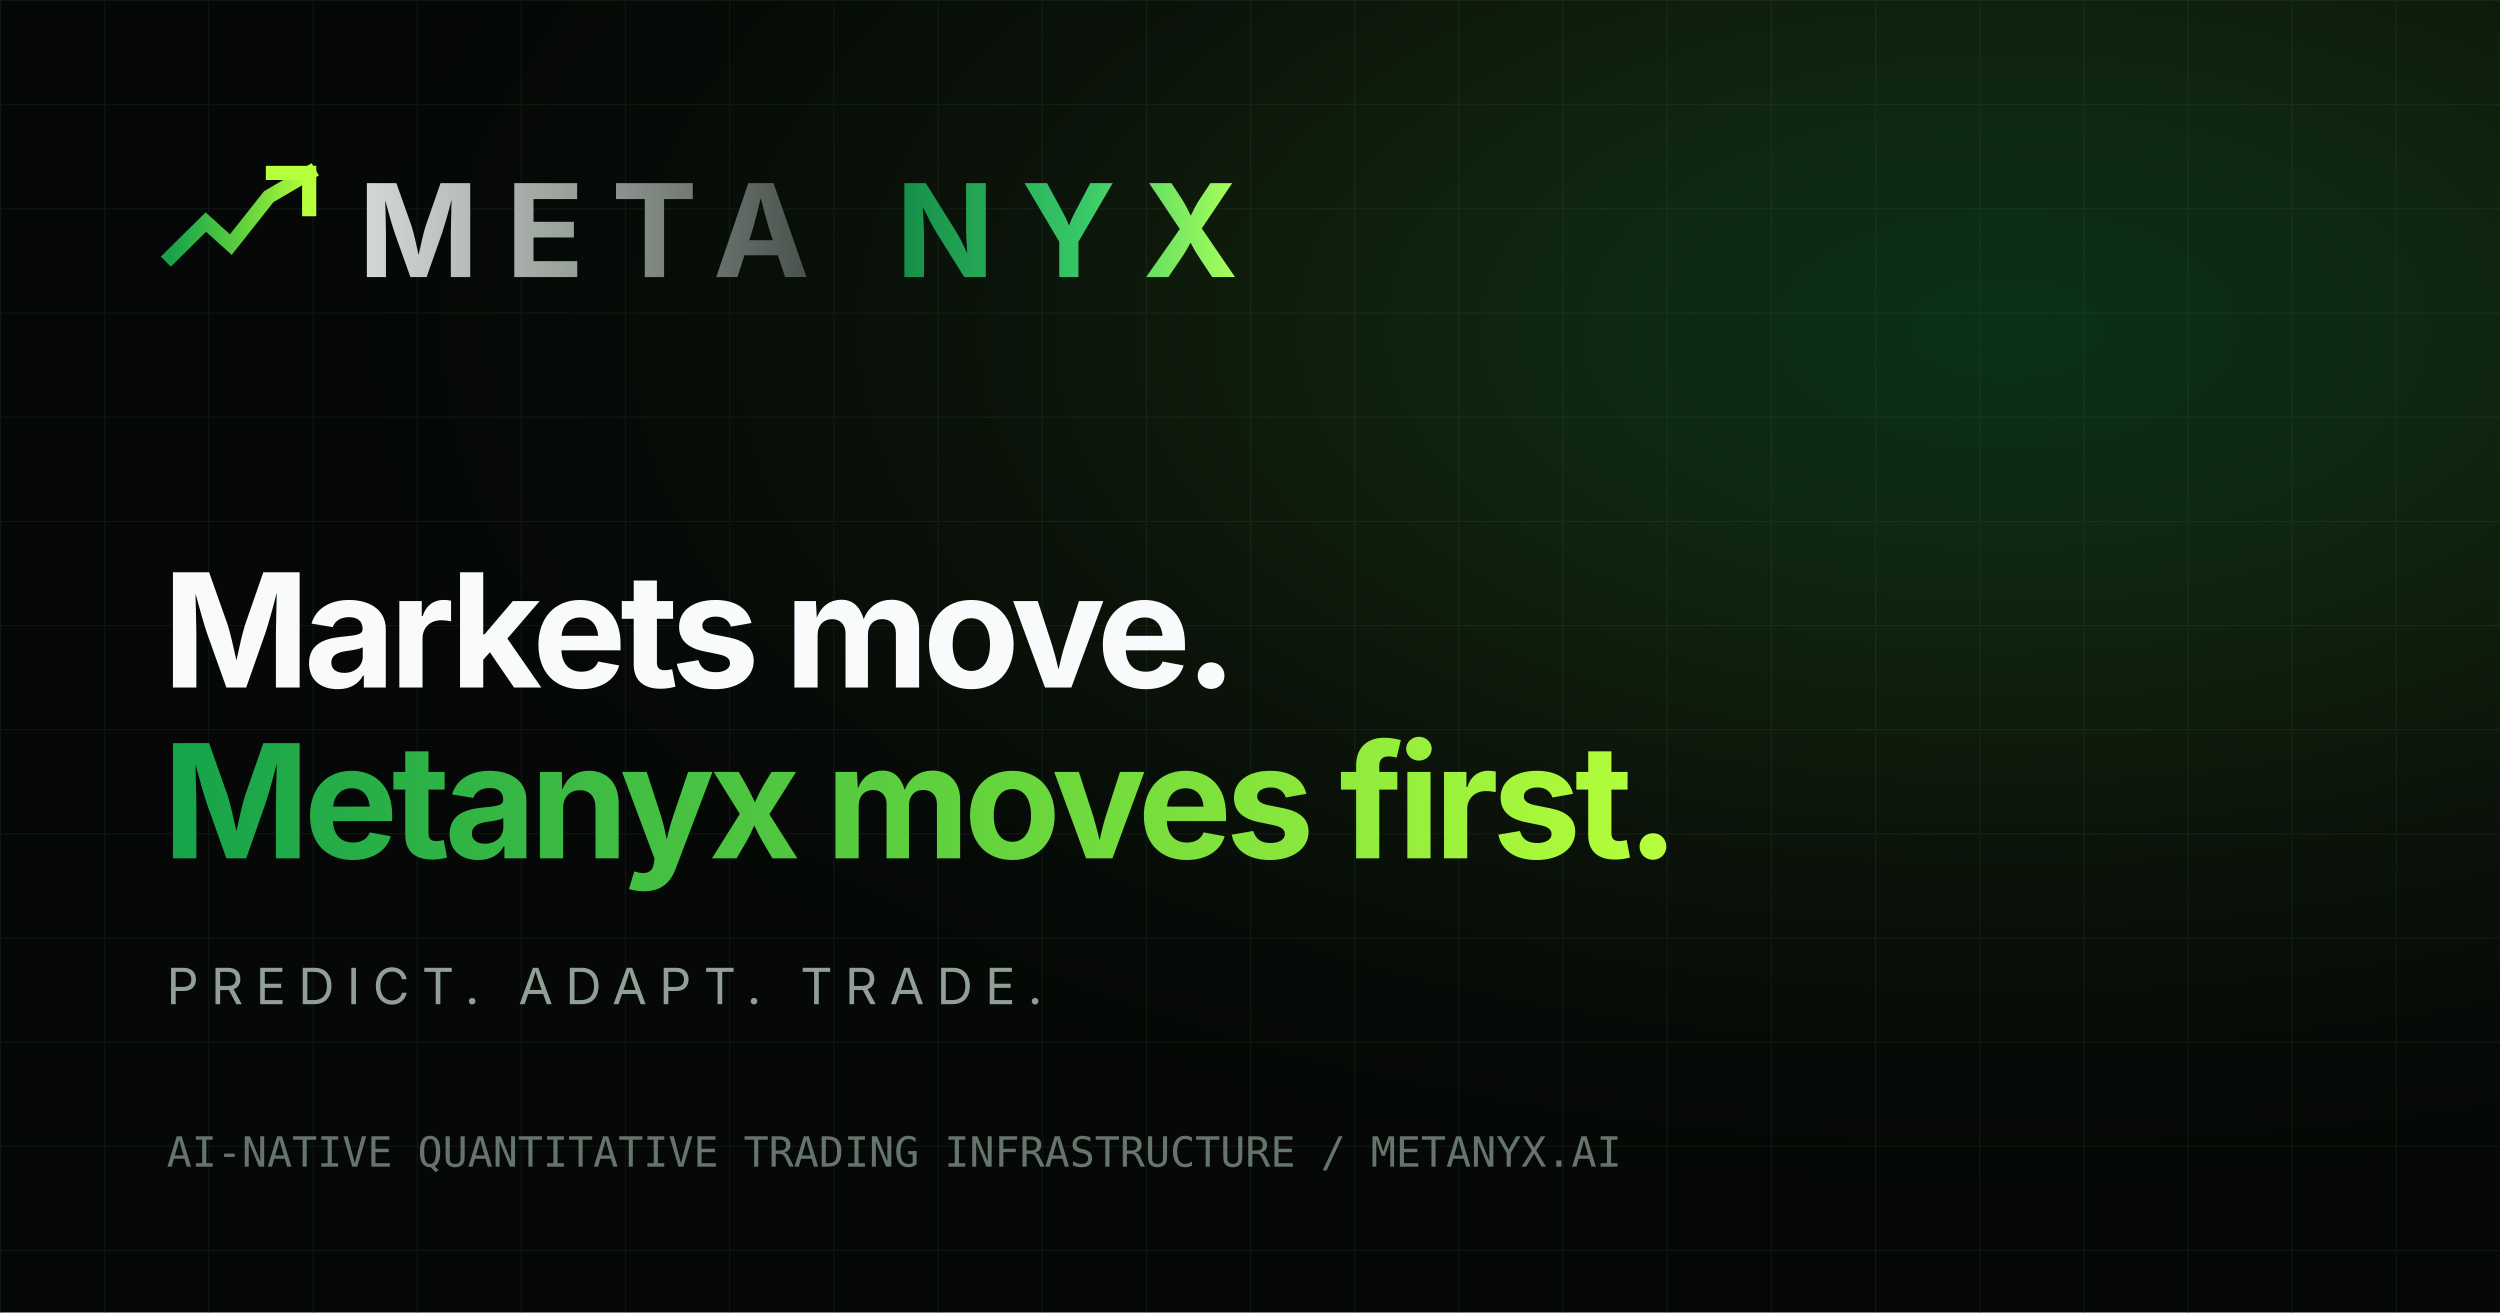
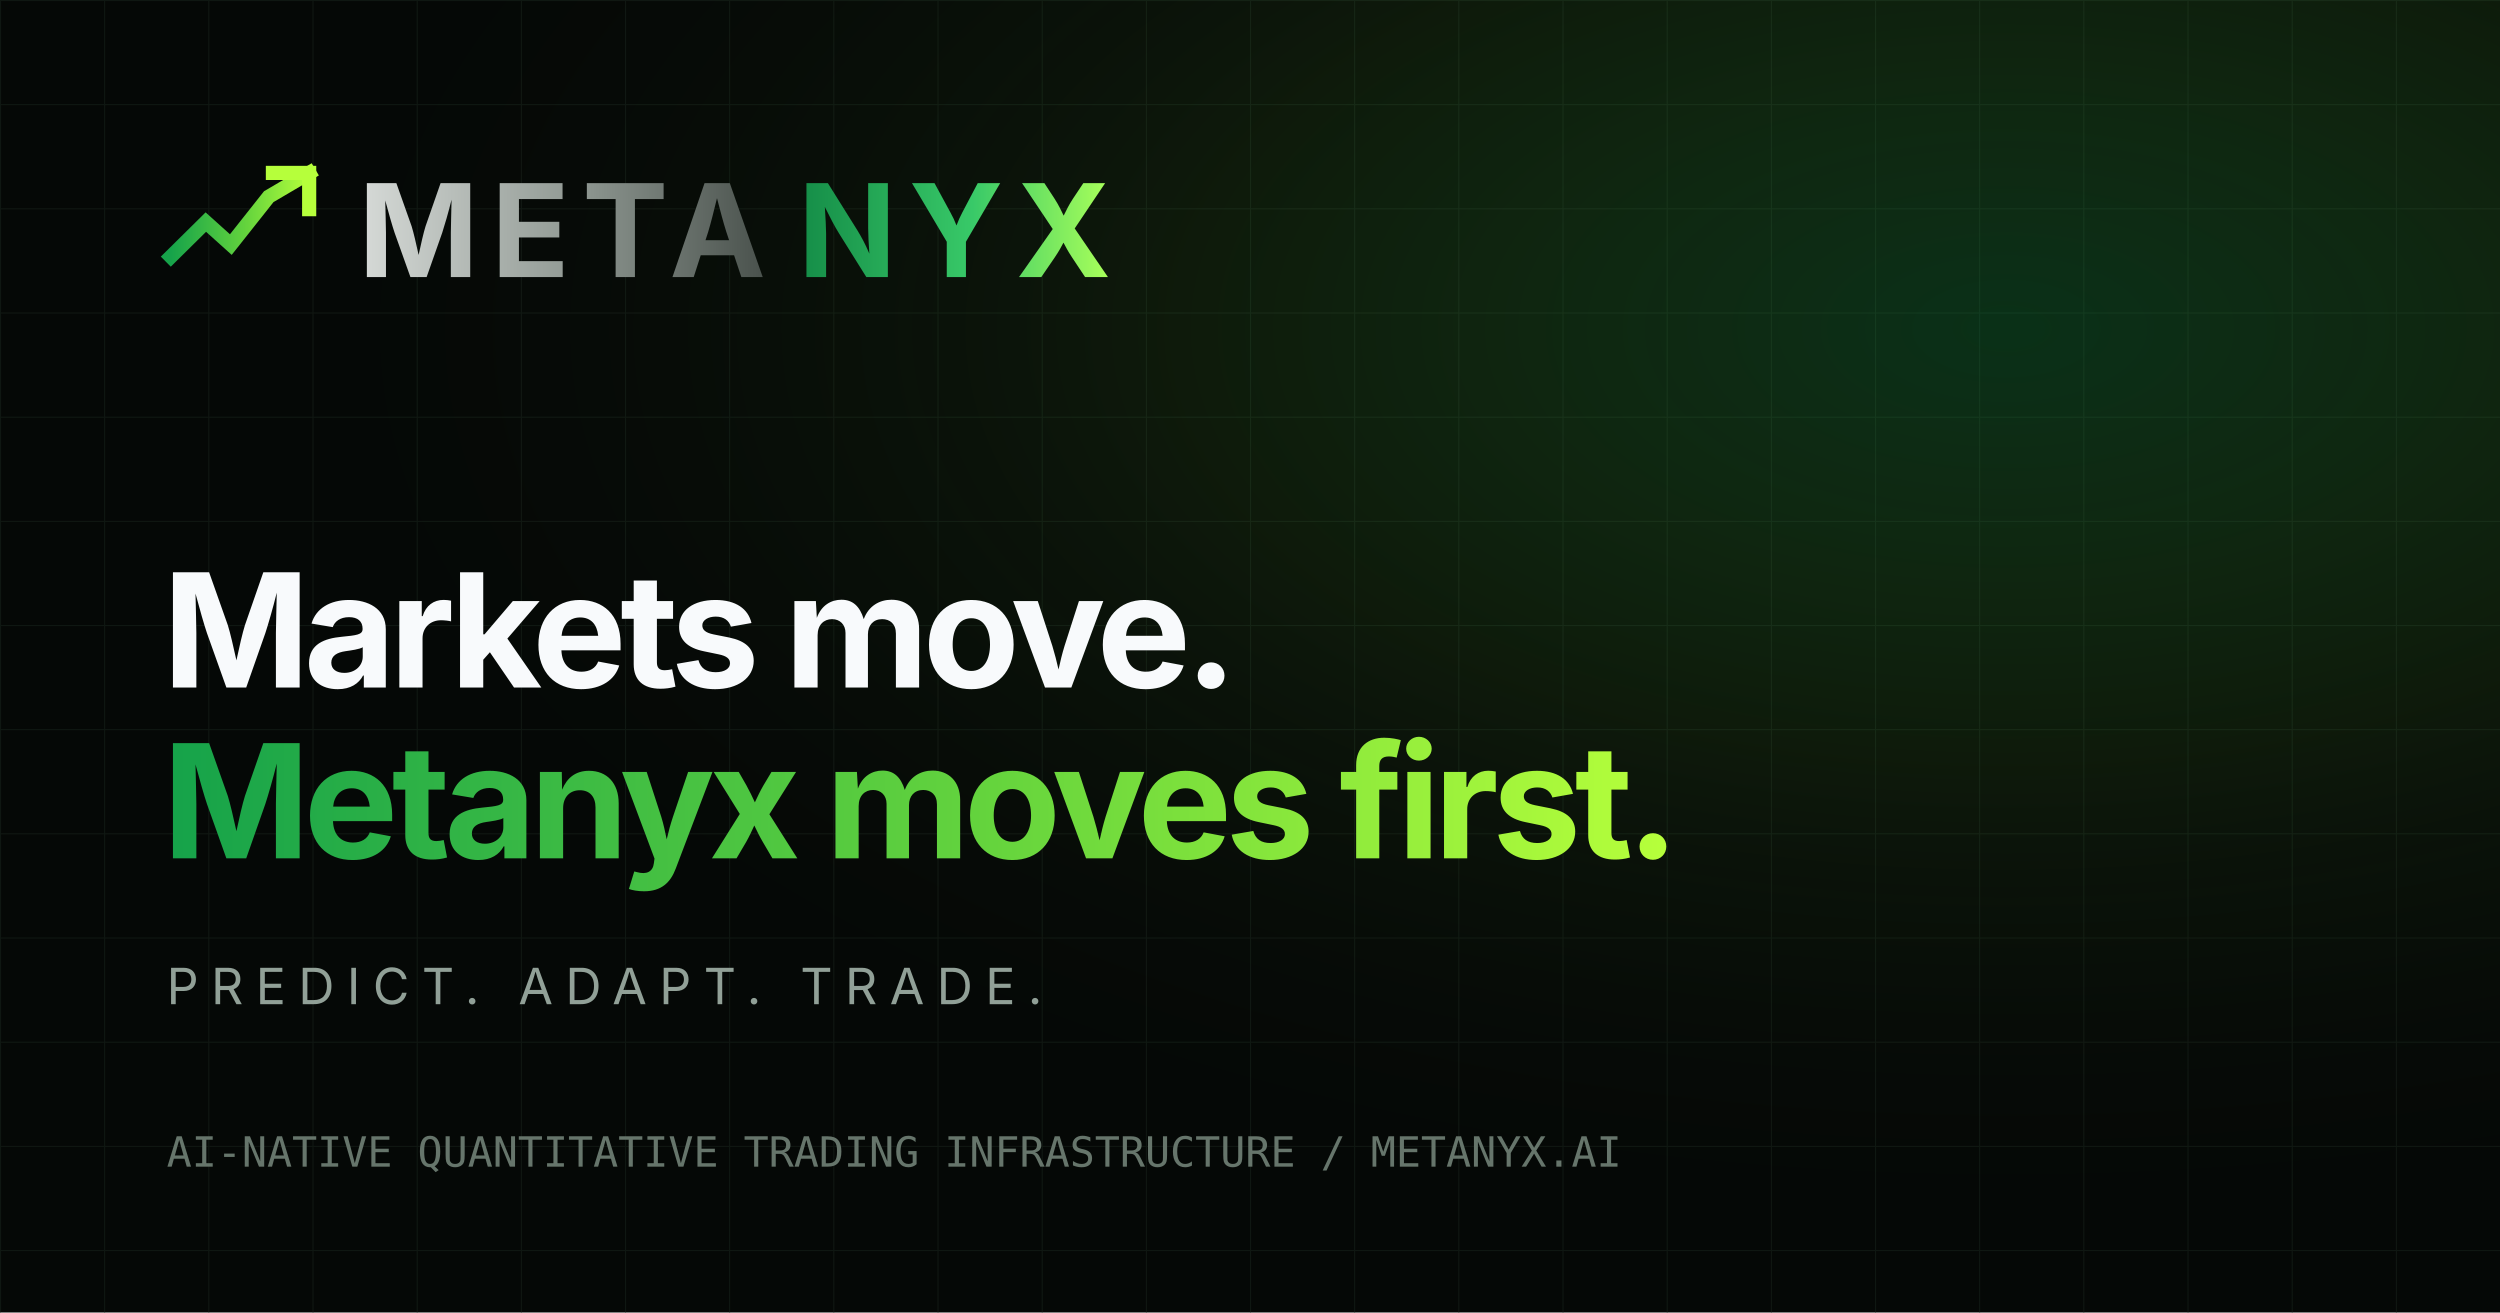
<svg xmlns="http://www.w3.org/2000/svg" viewBox="0 0 1200 630" role="img" aria-labelledby="t">
  <defs>
    <radialGradient id="r" cx="80%" cy="25%" r="70%">
      <stop stop-color="#16A34A" stop-opacity=".26" />
      <stop offset=".5" stop-color="#65D43D" stop-opacity=".08" />
      <stop offset="1" stop-color="#050806" stop-opacity="0" />
    </radialGradient>
    <linearGradient id="g">
      <stop stop-color="#16A34A" />
      <stop offset=".55" stop-color="#65D43D" />
      <stop offset="1" stop-color="#B6FF3B" />
    </linearGradient>
    <linearGradient id="meta">
      <stop stop-color="#D4D8D5" />
      <stop offset=".55" stop-color="#8D9690" />
      <stop offset="1" stop-color="#4A524D" />
    </linearGradient>
    <linearGradient id="nyx">
      <stop stop-color="#168F49" />
      <stop offset=".55" stop-color="#38C968" />
      <stop offset="1" stop-color="#A8FF5A" />
    </linearGradient>
    <pattern id="p" width="50" height="50" patternUnits="userSpaceOnUse">
      <path d="M50 0H0V50" fill="none" stroke="#18221B" />
    </pattern>
  </defs>
  <rect width="1200" height="630" fill="#050806" />
  <rect width="1200" height="630" fill="url(#p)" opacity=".55" />
  <rect width="1200" height="630" fill="url(#r)" />
  <g transform="translate(64 52) scale(.2)">
    <path d="M90 356l84-83 60 54 91-115 97-57" fill="none" stroke="url(#g)" stroke-width="34" stroke-linecap="square" stroke-linejoin="miter" />
    <path d="M318 155h104v104" fill="none" stroke="#B6FF3B" stroke-width="34" />
  </g>
-   <text x="172" y="133" fill="url(#meta)" font-size="62" font-weight="650" letter-spacing="13" font-family="Inter,Segoe UI,Arial,sans-serif">META</text>
-   <text x="430" y="133" fill="url(#nyx)" font-size="62" font-weight="650" letter-spacing="13" font-family="Inter,Segoe UI,Arial,sans-serif">NYX</text>
+   <text x="172" y="133" fill="url(#meta)" font-size="62" font-weight="650" letter-spacing="6" font-family="Inter,Segoe UI,Arial,sans-serif">META</text>
+   <text x="383" y="133" fill="url(#nyx)" font-size="62" font-weight="650" letter-spacing="6" font-family="Inter,Segoe UI,Arial,sans-serif">NYX</text>
  <text x="78" y="330" fill="#F8FAFC" font-size="76" font-weight="750" letter-spacing="-3" font-family="Inter,Segoe UI,Arial,sans-serif">Markets move.</text>
  <text x="78" y="412" fill="url(#g)" font-size="76" font-weight="750" letter-spacing="-3" font-family="Inter,Segoe UI,Arial,sans-serif">Metanyx moves first.</text>
  <text x="80" y="482" fill="#91A097" font-size="24" letter-spacing="6" font-family="Inter,Segoe UI,Arial,sans-serif">PREDICT. ADAPT. TRADE.</text>
  <text x="80" y="560" fill="#66756B" font-size="20" font-family="ui-monospace,Consolas,monospace">AI-NATIVE QUANTITATIVE TRADING INFRASTRUCTURE  /  METANYX.AI</text>
</svg>
